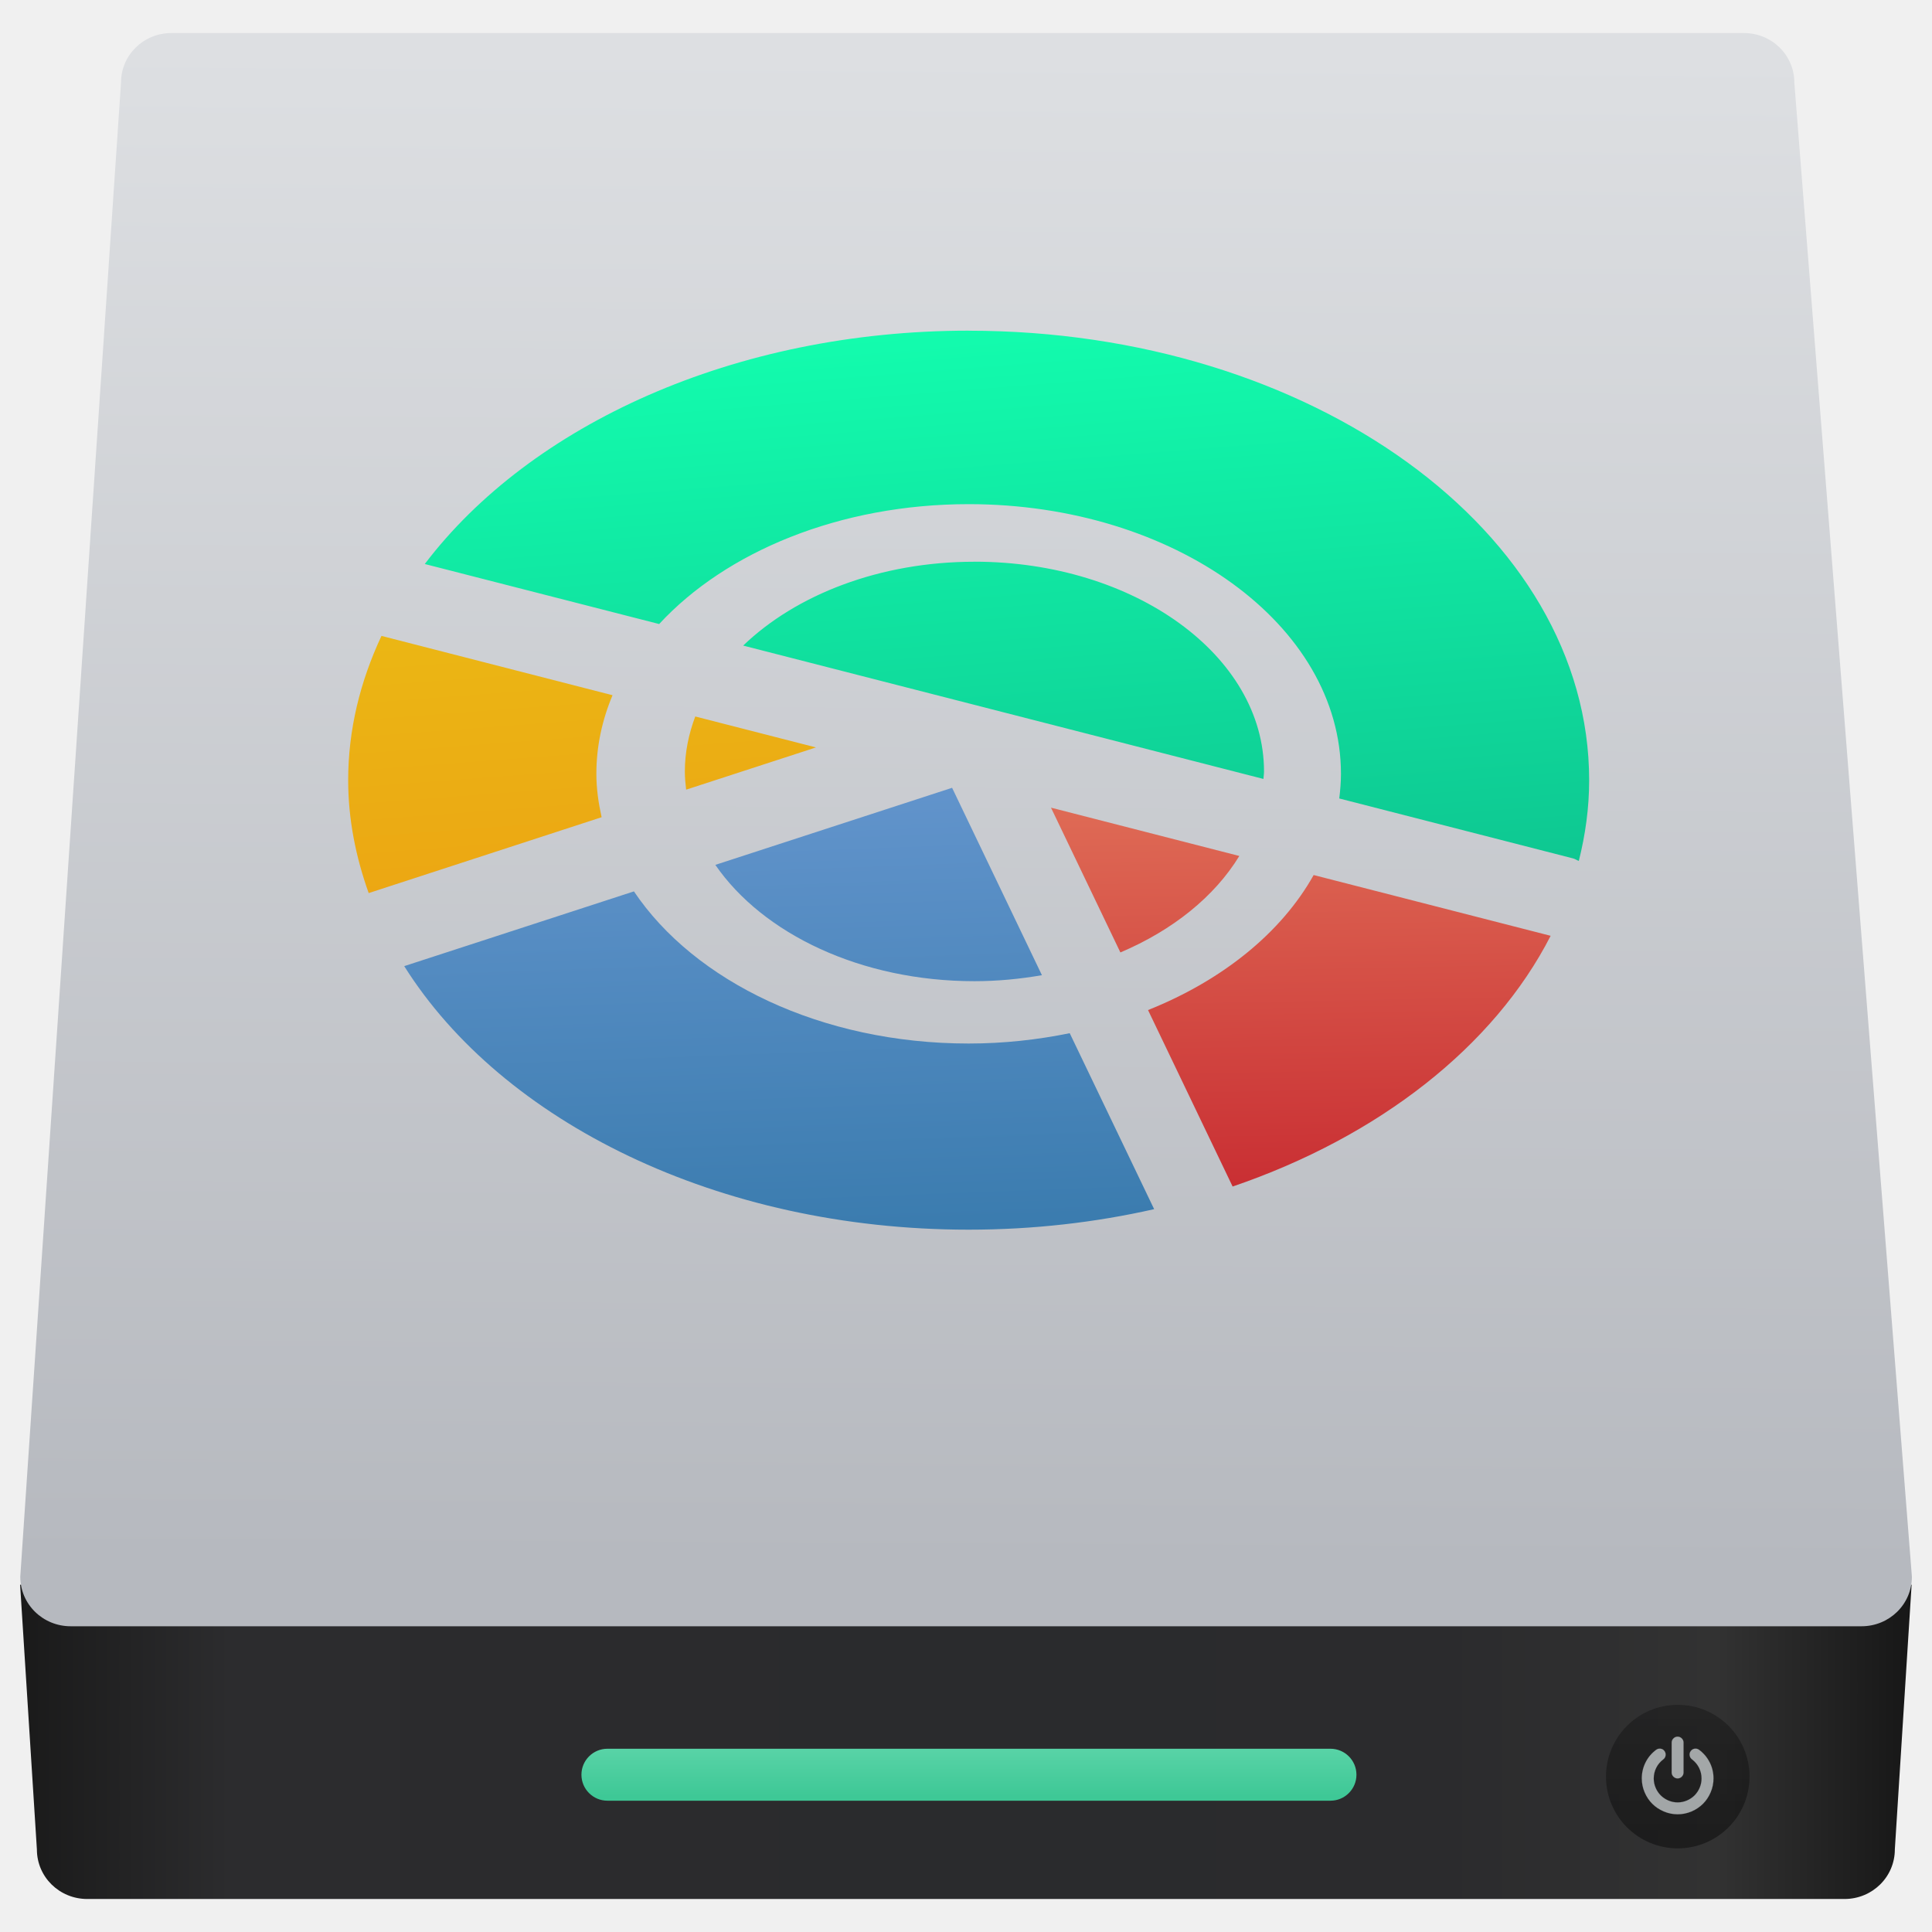
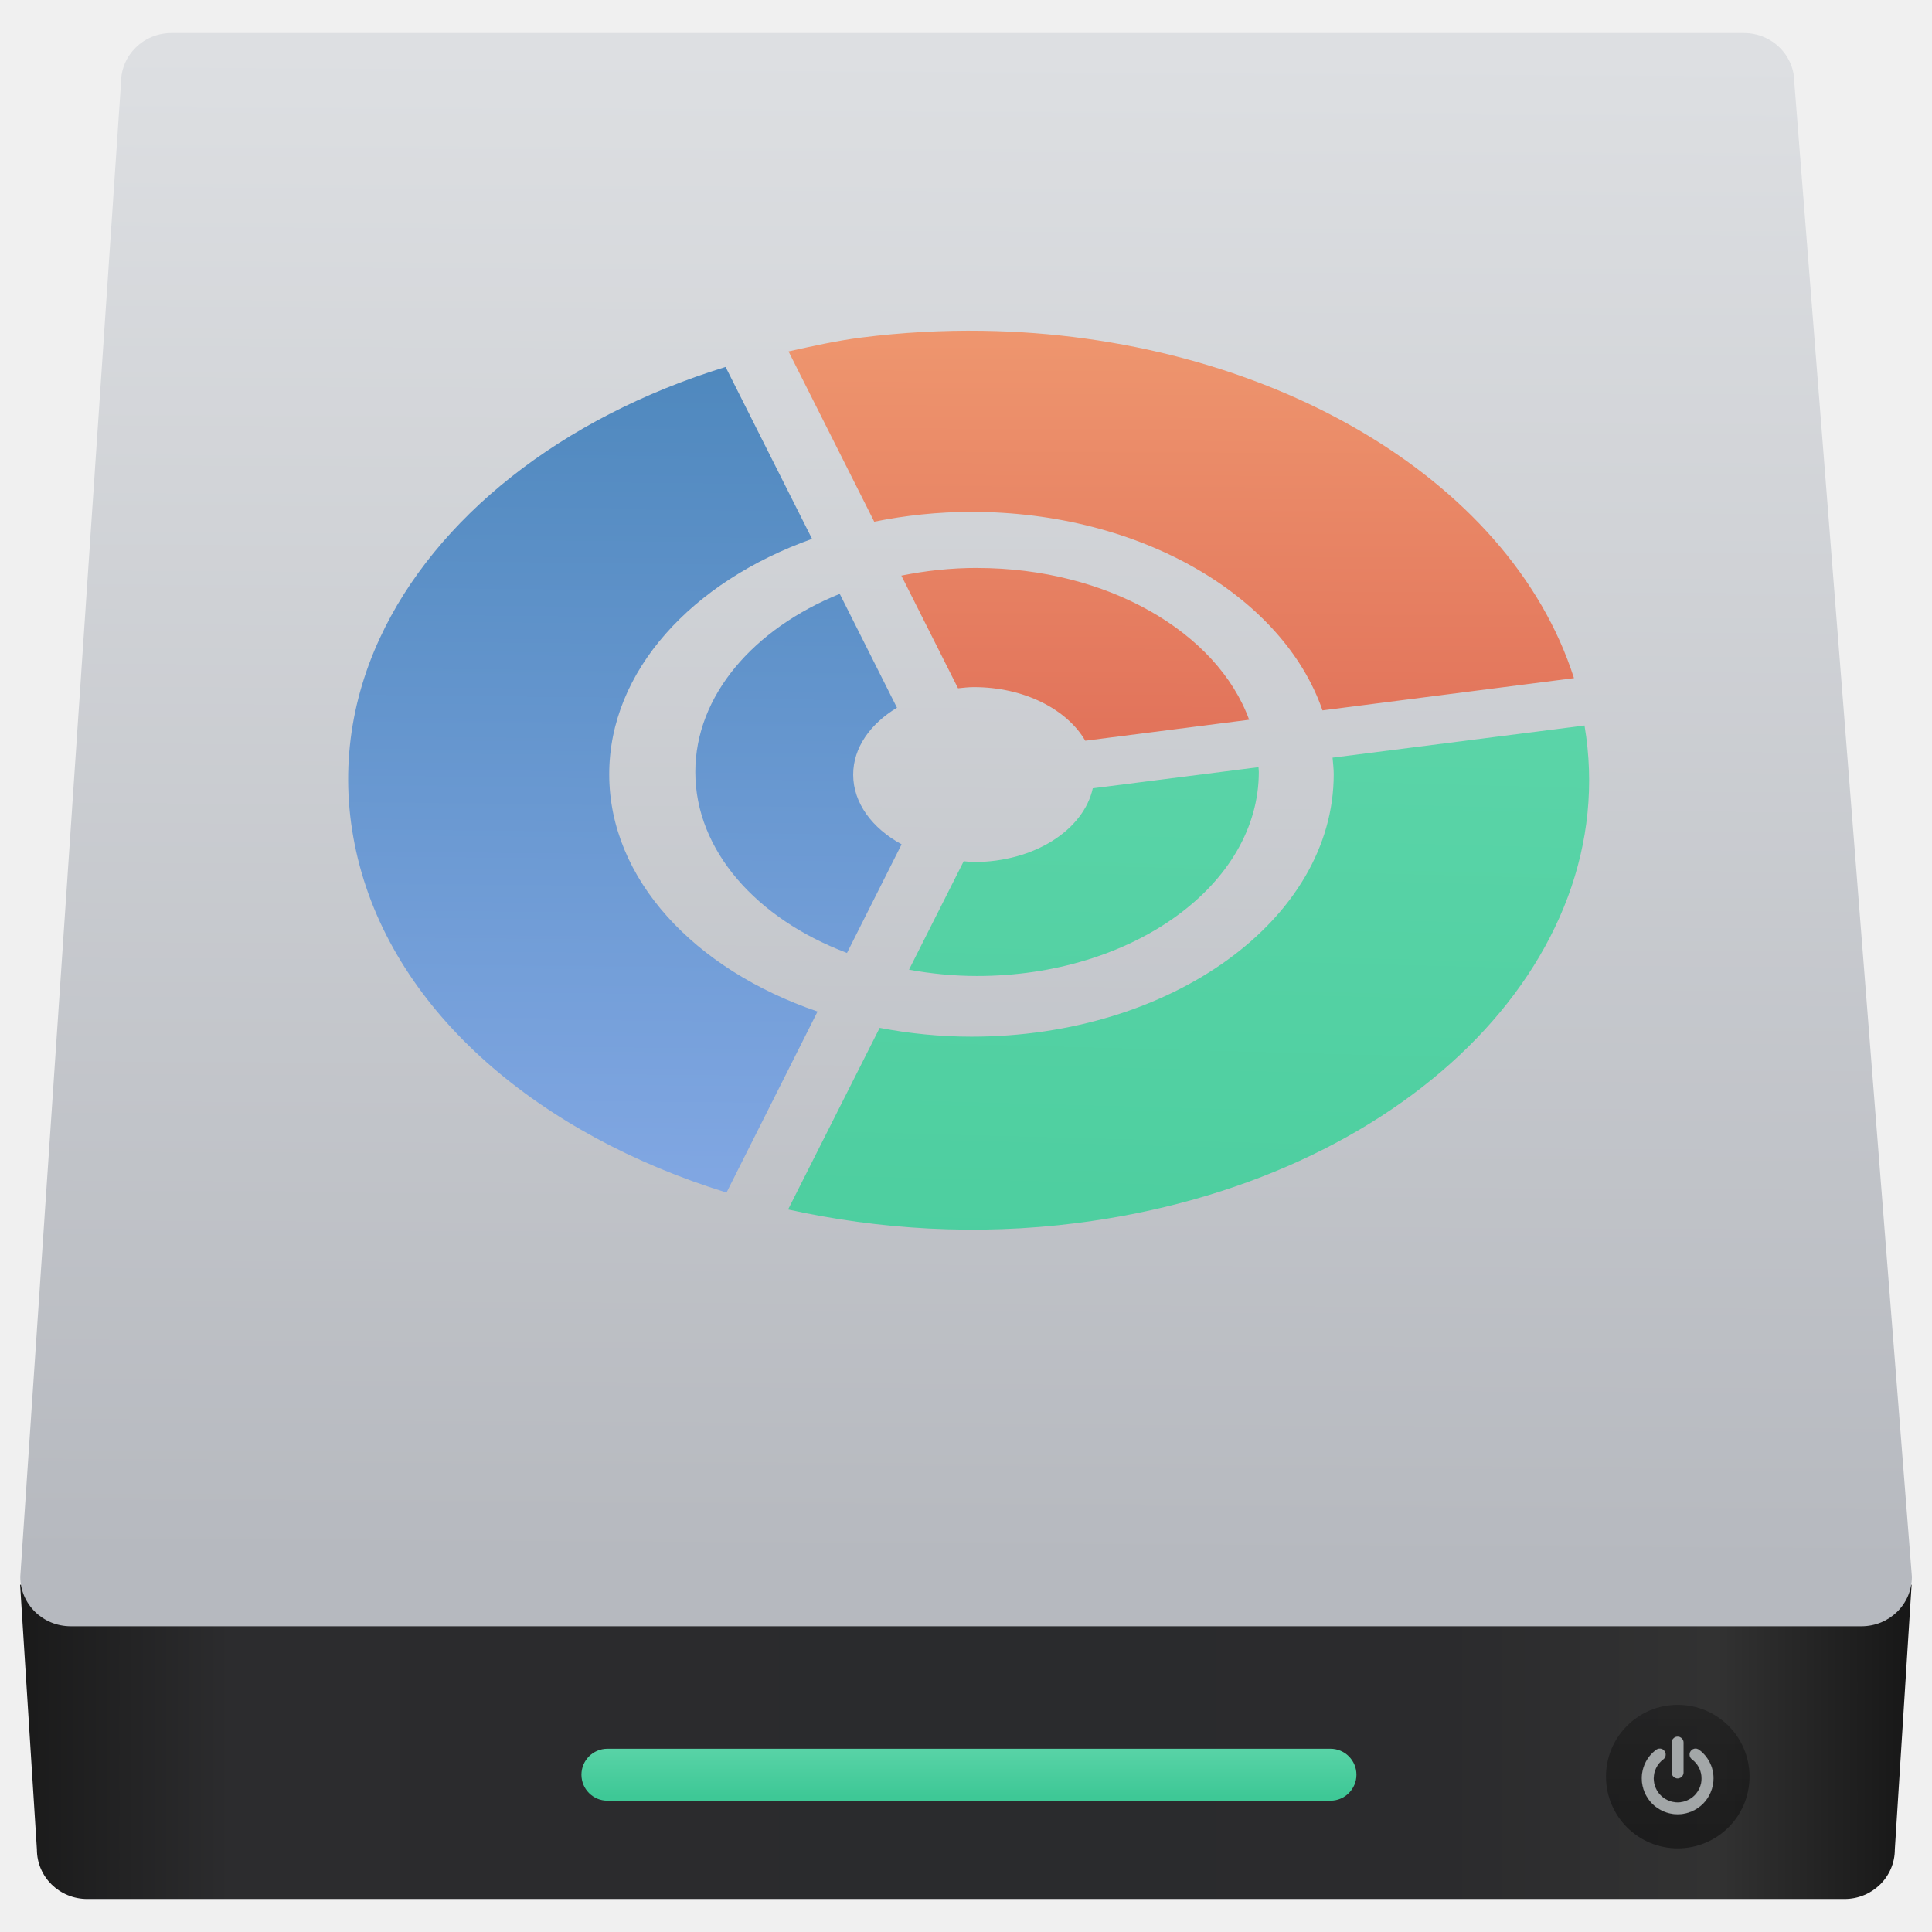
- <svg xmlns="http://www.w3.org/2000/svg" xmlns:xlink="http://www.w3.org/1999/xlink" width="48" height="48" id="svg5453" version="1.1">
-   <defs id="defs5455">
-     <linearGradient id="linearGradient8311-06">
-       <stop id="stop8313-6" style="stop-color:#a9a3d4;stop-opacity:1" offset="0" />
-       <stop offset="0.47" style="stop-color:#87baff;stop-opacity:1" id="stop4462" />
-       <stop id="stop8315-2" style="stop-color:#89ec85;stop-opacity:1" offset="1" />
-     </linearGradient>
-     <linearGradient id="linearGradient4915">
-       <stop style="stop-color:#8645a3;stop-opacity:1" offset="0" id="stop4917" />
-       <stop id="stop4919" offset="1" style="stop-color:#d164ff;stop-opacity:1" />
-     </linearGradient>
-     <linearGradient id="linearGradient3687-2">
-       <stop id="stop3689-6" offset="0" style="stop-color:#1a1a1a;stop-opacity:1" />
-       <stop style="stop-color:#2c2c2e;stop-opacity:1" offset="0.111" id="stop3691-8" />
-       <stop style="stop-color:#2b2b2d;stop-opacity:1" offset="0.29" id="stop3693-8" />
-       <stop style="stop-color:#2a2b2d;stop-opacity:1" offset="0.512" id="stop3695-4" />
-       <stop style="stop-color:#2b2b2d;stop-opacity:1" offset="0.752" id="stop3699-86" />
-       <stop id="stop3701-8" offset="0.897" style="stop-color:#323232;stop-opacity:1" />
-       <stop id="stop3703-9" offset="1" style="stop-color:#171717;stop-opacity:1" />
-     </linearGradient>
-     <linearGradient id="linearGradient4642">
-       <stop id="stop4644" style="stop-color:#0bac83;stop-opacity:1" offset="0" />
-       <stop id="stop4646" style="stop-color:#13ffaf;stop-opacity:1" offset="1" />
-     </linearGradient>
-     <linearGradient id="linearGradient4179-7">
-       <stop id="stop4181-2" style="stop-color:#e8d800;stop-opacity:1" offset="0" />
-       <stop id="stop4183-1" style="stop-color:#feff68;stop-opacity:1" offset="1" />
-     </linearGradient>
-     <linearGradient id="linearGradient4422">
-       <stop style="stop-color:#ff9300;stop-opacity:1" offset="0" id="stop4424" />
-       <stop style="stop-color:#ffd702;stop-opacity:1" offset="1" id="stop4426" />
-     </linearGradient>
-     <linearGradient gradientTransform="matrix(0.4172604,0,0,0.4103123,380.8596,499.0218)" y2="107.361" x2="122.719" y1="107.361" x1="10.094" gradientUnits="userSpaceOnUse" id="linearGradient4197-9" xlink:href="#linearGradient3687-2" />
-     <linearGradient gradientUnits="userSpaceOnUse" y2="518.407" x2="449.549" y1="540.746" x1="449.428" id="linearGradient4998" xlink:href="#linearGradient4992" gradientTransform="matrix(1.679688,0,0,1.679688,-347.0901,-369.6643)" />
-     <linearGradient id="linearGradient4992">
-       <stop id="stop4994" offset="0" style="stop-color:#b6b9bf;stop-opacity:1" />
-       <stop id="stop4996" offset="1" style="stop-color:#dddfe2;stop-opacity:1" />
-     </linearGradient>
-     <linearGradient gradientTransform="matrix(0.8489073,0,0,1.679688,26.58816,-369.5751)" gradientUnits="userSpaceOnUse" y2="543.088" x2="451.021" y1="544.15" x1="451.021" id="linearGradient4735" xlink:href="#linearGradient8467-7" />
-     <linearGradient id="linearGradient8467-7">
-       <stop offset="0" style="stop-color:#3ec896;stop-opacity:1" id="stop8469-4" />
-       <stop offset="1" style="stop-color:#66d9af;stop-opacity:1" id="stop8471-7" />
-     </linearGradient>
-     <linearGradient gradientTransform="matrix(1.679688,0,0,1.679688,-358.3097,-373.0355)" gradientUnits="userSpaceOnUse" y2="544.724" x2="467.175" y1="546.847" x1="467.175" id="linearGradient4963" xlink:href="#linearGradient4957" />
-     <linearGradient id="linearGradient4957">
-       <stop id="stop4959" offset="0" style="stop-color:#040404;stop-opacity:1" />
-       <stop id="stop4961" offset="1" style="stop-color:#121212;stop-opacity:0.908" />
-     </linearGradient>
-     <linearGradient id="linearGradient2460" y2="44.984" gradientUnits="userSpaceOnUse" x2="19.36" y1="21.031" x1="19.245">
-       <stop id="stop3602" style="stop-color:#fafafa;stop-opacity:1;" offset="0" />
-       <stop id="stop3604" style="stop-color:#f0f0f0;stop-opacity:1;" offset="1" />
-     </linearGradient>
-     <linearGradient gradientTransform="matrix(1.005865,0,0,0.994169,100,0)" gradientUnits="userSpaceOnUse" id="ButtonShadow-0-1-1-5-9" y2="7.017" x2="45.448" y1="92.54" x1="45.448">
-       <stop offset="0" style="stop-color:#000000;stop-opacity:1" id="stop3750-8-9-3-6-4" />
-       <stop offset="1" style="stop-color:#000000;stop-opacity:0.588" id="stop3752-5-6-4-2-9" />
-     </linearGradient>
-     <linearGradient id="linearGradient3737-9">
-       <stop offset="0" style="stop-color:#ffffff;stop-opacity:1" id="stop3739-7" />
-       <stop offset="1" style="stop-color:#ffffff;stop-opacity:0" id="stop3741-4" />
-     </linearGradient>
-     <linearGradient id="linearGradient4046-3">
-       <stop offset="0" style="stop-color:#000000;stop-opacity:1;" id="stop4048-7" />
-       <stop offset="1" style="stop-color:#ffffff;stop-opacity:0.2" id="stop4050-73" />
-     </linearGradient>
-     <clipPath clipPathUnits="userSpaceOnUse" id="clipPath3162">
-       <path id="path3164" d="m 32.336,3.425 c -14.007,0 -25.362,11.355 -25.362,25.362 0,14.007 11.355,25.362 25.362,25.362 14.007,0 25.362,-11.355 25.362,-25.362 0,-14.007 -11.355,-25.362 -25.362,-25.362 z m 0,16.908 c 4.669,0 8.454,3.785 8.454,8.454 0,4.669 -3.785,8.454 -8.454,8.454 -4.669,0 -8.454,-3.785 -8.454,-8.454 0,-4.669 3.785,-8.454 8.454,-8.454 z m 0,2.114 c -3.502,0 -6.341,2.839 -6.341,6.341 0,3.502 2.839,6.341 6.341,6.341 3.502,0 6.341,-2.839 6.341,-6.341 0,-3.502 -2.839,-6.341 -6.341,-6.341 z m 0,2.114 c 2.335,0 4.227,1.893 4.227,4.227 0,2.335 -1.893,4.227 -4.227,4.227 -2.335,0 -4.227,-1.893 -4.227,-4.227 0,-2.335 1.893,-4.227 4.227,-4.227 z" style="color:#bebebe;fill:url(#linearGradient3166);fill-opacity:1;fill-rule:nonzero;stroke:none;stroke-width:1;marker:none;visibility:visible;display:inline;overflow:visible;enable-background:accumulate" />
-     </clipPath>
-     <linearGradient id="linearGradient6699">
-       <stop id="stop6701" style="stop-color:#f8b17e;stop-opacity:1" offset="0" />
-       <stop id="stop6295" style="stop-color:#c6262e;stop-opacity:1" offset="1" />
-     </linearGradient>
-     <linearGradient id="linearGradient3865">
-       <stop id="stop3867" style="stop-color:#ec9013;stop-opacity:1" offset="0" />
-       <stop id="stop3869-4" style="stop-color:#ebc514;stop-opacity:1" offset="1" />
-     </linearGradient>
-     <linearGradient id="linearGradient6711-3">
-       <stop id="stop6713-9" style="stop-color:#8badea;stop-opacity:1" offset="0" />
-       <stop id="stop6715-2" style="stop-color:#3b7caf;stop-opacity:1" offset="1" />
-     </linearGradient>
-     <linearGradient y2="-1.693" x2="-3.066" y1="-1.693" x1="25.066" gradientTransform="matrix(2.6115693e-8,3.297082,-5.334791,0,69.67981,-7.48025)" gradientUnits="userSpaceOnUse" id="linearGradient3265" xlink:href="#linearGradient6719-4" />
-     <linearGradient id="linearGradient6719-4">
-       <stop id="stop6721-4" style="stop-color:#8cab2a;stop-opacity:1" offset="0" />
-       <stop id="stop6723-4" style="stop-color:#d7e866;stop-opacity:1" offset="1" />
-     </linearGradient>
-     <clipPath id="clipPath3246">
-       <path d="m 48,113.136 c -16.512,0 -29.898,12.43 -29.898,27.763 0,15.333 13.386,27.763 29.898,27.763 16.512,0 29.898,-12.43 29.898,-27.763 0,-15.333 -13.386,-27.763 -29.898,-27.763 z m 0,17.852 c 5.897,0 10.678,4.434 10.678,9.91 0,5.476 -4.781,9.91 -10.678,9.91 -5.897,0 -10.678,-4.434 -10.678,-9.91 0,-5.476 4.781,-9.91 10.678,-9.91 z" id="path3248" style="opacity:0.2;color:#000000;fill:#000000;fill-opacity:1;fill-rule:nonzero;stroke:none;stroke-width:1.5;marker:none;visibility:visible;display:inline;overflow:visible;enable-background:accumulate" />
-     </clipPath>
-     <clipPath id="clipPath3951">
-       <path d="m -0.107,7.759 c -0.408,0.408 -0.406,1.073 0.011,1.49 L 9.698,19.044 c 0.417,0.417 1.082,0.42 1.49,0.011 L 22.978,7.266 C 23.386,6.857 23.384,6.193 22.967,5.775 L 13.172,-4.019 c -0.417,-0.417 -1.082,-0.42 -1.49,-0.011 L -0.107,7.759 z" id="path3953" style="fill:#ffffff;fill-opacity:1;fill-rule:nonzero;stroke:none" />
-     </clipPath>
-     <linearGradient id="linearGradient3220-3">
-       <stop id="stop3222-9" style="stop-color:#ffffff;stop-opacity:1" offset="0" />
-       <stop id="stop3224-0" style="stop-color:#bfbfbf;stop-opacity:0" offset="1" />
-     </linearGradient>
-     <clipPath id="clipPath3306">
-       <rect width="72" height="60" rx="4" ry="4" x="12" y="12" id="rect3308" style="fill:#ffffff;fill-opacity:1;fill-rule:nonzero;stroke:none" />
-     </clipPath>
-     <filter x="-0.123" y="-0.18" width="1.245" height="1.36" color-interpolation-filters="sRGB" id="filter3642">
-       <feGaussianBlur id="feGaussianBlur3644" stdDeviation="3.178" />
-     </filter>
-     <linearGradient xlink:href="#linearGradient8467-7" id="linearGradient3787" x1="408.976" y1="544.934" x2="410.002" y2="506.593" gradientUnits="userSpaceOnUse" gradientTransform="translate(-384.5714,-499.798)" />
-     <linearGradient xlink:href="#linearGradient6711-3" id="linearGradient3795" x1="401.668" y1="533.521" x2="402.022" y2="500.785" gradientUnits="userSpaceOnUse" gradientTransform="translate(-384.5714,-499.798)" />
-     <linearGradient xlink:href="#linearGradient6699" id="linearGradient3803" x1="409.325" y1="500.256" x2="409.2" y2="540.166" gradientUnits="userSpaceOnUse" gradientTransform="translate(-384.5714,-499.798)" />
-     <clipPath clipPathUnits="userSpaceOnUse" id="clipPath4636">
-       <path style="fill:url(#linearGradient4640);fill-opacity:1;stroke:none;stroke-width:0.157;stroke-miterlimit:4;stroke-dasharray:none;stroke-opacity:1" d="m 4.258,0.821 39.069,0 c 0.694,0 1.252,0.549 1.252,1.231 L 47.5,39.173 c 0,0.682 -0.558,1.231 -1.252,1.231 l -44.493,0 c -0.693,0 -1.252,-0.549 -1.252,-1.231 L 3.007,2.052 c 0,-0.682 0.558,-1.231 1.252,-1.231 z" id="path4638" />
-     </clipPath>
-     <linearGradient xlink:href="#linearGradient4992" id="linearGradient4640" gradientUnits="userSpaceOnUse" gradientTransform="matrix(1.679688,0,0,1.679688,-731.6615,-869.4623)" x1="449.428" y1="540.746" x2="449.549" y2="518.407" />
-     <linearGradient xlink:href="#linearGradient4642" id="linearGradient5212" x1="483.659" y1="536.97" x2="481.932" y2="515.05" gradientUnits="userSpaceOnUse" gradientTransform="translate(-30.14043,-26.33973)" />
-     <linearGradient xlink:href="#linearGradient6699" id="linearGradient5220" x1="484.478" y1="516.708" x2="484.889" y2="538.098" gradientUnits="userSpaceOnUse" gradientTransform="translate(-30.14043,-26.33973)" />
-     <linearGradient xlink:href="#linearGradient6711-3" id="linearGradient5228" x1="475.915" y1="516.017" x2="476.72" y2="537.672" gradientUnits="userSpaceOnUse" gradientTransform="translate(-30.14043,-26.33973)" />
-     <linearGradient xlink:href="#linearGradient3865" id="linearGradient5236" x1="481.003" y1="537.81" x2="479.412" y2="516.509" gradientUnits="userSpaceOnUse" gradientTransform="translate(-30.14043,-26.33973)" />
-   </defs>
-   <g id="layer1" transform="translate(-384.5714,-499.798)">
-     <g style="stroke-width:1.317;stroke-miterlimit:4;stroke-dasharray:none" transform="matrix(1.112463,0,0,1.112463,-148.2441,-61.64569)" id="g4338-1">
-       <g transform="matrix(0.840026,0,0,0.840026,94.72284,341.9716)" id="g4340-3">
-         <g transform="matrix(1.016661,0,0,1.016661,-5.048318,-3.835953)" id="g4414" />
-         <g id="g4304" />
-         <g id="g4306" />
-         <g id="g4308" />
-         <g id="g4310" />
-         <g id="g4312-3" />
-         <g id="g4314" />
-         <g id="g4316" />
-         <g id="g4318" />
-         <g id="g4320" />
-         <g id="g4322" />
-         <g id="g4324" />
-         <g id="g4326" />
-         <g id="g4328-3" />
-         <g id="g4330-0" />
-         <g id="g4332-2" />
-       </g>
-     </g>
-     <path id="rect3001-4" d="m 385.071,539.17 0.417,6.577 c 0,0.682 0.558,1.231 1.252,1.231 l 43.656,0 c 0.694,0 1.252,-0.549 1.252,-1.231 l 0.417,-6.577 -46.994,0 z" style="fill:url(#linearGradient4197-9);fill-opacity:1;stroke:none;stroke-width:0.157;stroke-miterlimit:4;stroke-dasharray:none;stroke-opacity:1" />
-     <g id="g5244">
-       <path id="path4031" transform="translate(384.5714,499.798)" d="M 39.367 18.025 L 33.107 18.824 C 33.119 18.962 33.137 19.098 33.137 19.238 C 33.135 22.838 29.106 25.756 24.137 25.756 C 23.347 25.756 22.585 25.675 21.855 25.537 L 19.58 30.049 C 21.831 30.545 24.274 30.703 26.75 30.387 C 34.868 29.351 40.356 23.875 39.367 18.025 z M 31.268 19.061 L 27.15 19.586 C 26.922 20.622 25.692 21.418 24.197 21.418 C 24.11 21.418 24.028 21.404 23.943 21.398 L 22.584 24.094 C 23.127 24.191 23.691 24.25 24.275 24.25 C 28.141 24.25 31.274 21.982 31.275 19.182 C 31.275 19.141 31.269 19.101 31.268 19.061 z " style="fill:url(#linearGradient3787);fill-opacity:1;stroke:none;stroke-width:0.147;stroke-miterlimit:4;stroke-dasharray:none;stroke-opacity:1" />
-       <path id="path4035" transform="translate(384.5714,499.798)" d="M 18.027 9.117 C 13.922 10.382 10.816 12.877 9.436 15.859 C 8.646 17.566 8.428 19.433 8.891 21.33 C 9.83 25.186 13.42 28.197 18.051 29.629 L 20.312 25.131 C 17.258 24.089 15.137 21.846 15.137 19.238 C 15.136 16.668 17.193 14.451 20.176 13.389 L 18.027 9.117 z M 20.863 14.754 C 18.723 15.622 17.275 17.278 17.275 19.182 C 17.276 21.136 18.806 22.83 21.043 23.676 L 22.4 20.977 C 21.674 20.58 21.198 19.954 21.197 19.244 C 21.197 18.573 21.626 17.981 22.285 17.582 L 20.863 14.754 z " style="fill:url(#linearGradient3795);fill-opacity:1;stroke:none;stroke-width:0.147;stroke-miterlimit:4;stroke-dasharray:none;stroke-opacity:1" />
-       <path id="path4033" transform="translate(384.5714,499.798)" d="M 24.414 8.219 C 23.422 8.204 22.413 8.257 21.398 8.387 C 20.771 8.467 20.187 8.599 19.592 8.73 L 21.721 12.961 C 22.49 12.806 23.299 12.717 24.137 12.717 C 28.35 12.717 31.877 14.817 32.857 17.648 L 39.105 16.848 C 37.498 11.823 31.361 8.322 24.414 8.219 z M 24.275 14.109 C 23.623 14.109 22.994 14.18 22.395 14.301 L 23.803 17.1 C 23.933 17.087 24.062 17.07 24.197 17.07 C 25.442 17.07 26.509 17.62 26.963 18.402 L 31.035 17.881 C 30.242 15.711 27.52 14.109 24.275 14.109 z " style="fill:url(#linearGradient3803);fill-opacity:1;stroke:none;stroke-width:0.147;stroke-miterlimit:4;stroke-dasharray:none;stroke-opacity:1" />
-     </g>
-     <path id="path3778" d="m 388.83,500.619 39.069,0 c 0.694,0 1.252,0.549 1.252,1.231 l 2.921,37.121 c 0,0.682 -0.558,1.231 -1.252,1.231 l -44.493,0 c -0.693,0 -1.252,-0.549 -1.252,-1.231 l 2.503,-37.121 c 0,-0.682 0.558,-1.231 1.252,-1.231 z" style="fill:url(#linearGradient4998);fill-opacity:1;stroke:none;stroke-width:0.157;stroke-miterlimit:4;stroke-dasharray:none;stroke-opacity:1" />
-     <rect ry="0.646" y="543.245" x="399.017" height="1.291" width="19.255" id="rect4727-4" style="opacity:1;fill:url(#linearGradient4735);fill-opacity:1;stroke:none;stroke-width:0.2;stroke-linecap:round;stroke-linejoin:round;stroke-miterlimit:4;stroke-dasharray:none;stroke-opacity:1" />
-     <ellipse style="opacity:0.452;fill:url(#linearGradient4963);fill-opacity:1;stroke:none;stroke-width:1.7;stroke-linecap:round;stroke-linejoin:round;stroke-miterlimit:4;stroke-dasharray:none;stroke-opacity:1" id="path4955" cx="426.255" cy="543.937" rx="1.783" ry="1.783" />
-     <path style="opacity:0.668;fill:#e3e8ea;fill-opacity:1;stroke:#909296;stroke-width:0.002;stroke-miterlimit:4;stroke-dasharray:none;stroke-opacity:1" id="path955" d="m 426.251,543.983 c 0.04,0 0.075,-0.015 0.104,-0.044 0.029,-0.029 0.044,-0.064 0.044,-0.104 l 0,-0.743 c 0,-0.04 -0.015,-0.075 -0.044,-0.104 -0.029,-0.029 -0.064,-0.044 -0.104,-0.044 -0.04,0 -0.075,0.015 -0.104,0.044 -0.029,0.029 -0.044,0.064 -0.044,0.104 l 0,0.743 c 0,0.04 0.015,0.075 0.044,0.104 0.029,0.029 0.064,0.044 0.104,0.044 l 0,0 z" />
-     <path style="opacity:0.668;fill:#e3e8ea;fill-opacity:1;stroke:#909296;stroke-width:0.002;stroke-miterlimit:4;stroke-dasharray:none;stroke-opacity:1" id="path957" d="m 427.049,543.585 c -0.062,-0.125 -0.15,-0.229 -0.263,-0.313 -0.033,-0.025 -0.069,-0.034 -0.11,-0.029 -0.041,0.005 -0.073,0.025 -0.098,0.058 -0.025,0.033 -0.034,0.069 -0.028,0.11 0.006,0.041 0.025,0.073 0.058,0.098 0.076,0.057 0.134,0.127 0.176,0.21 0.041,0.083 0.062,0.171 0.062,0.265 0,0.081 -0.016,0.157 -0.047,0.23 -0.031,0.073 -0.074,0.136 -0.127,0.19 -0.053,0.053 -0.117,0.096 -0.19,0.127 -0.073,0.031 -0.15,0.047 -0.23,0.047 -0.081,0 -0.157,-0.016 -0.23,-0.047 -0.073,-0.031 -0.136,-0.074 -0.19,-0.127 -0.053,-0.053 -0.096,-0.117 -0.127,-0.19 -0.031,-0.073 -0.047,-0.15 -0.047,-0.23 0,-0.094 0.021,-0.182 0.062,-0.265 0.041,-0.083 0.1,-0.153 0.176,-0.21 0.033,-0.025 0.052,-0.058 0.057,-0.098 0.006,-0.041 -0.004,-0.077 -0.028,-0.11 -0.024,-0.033 -0.056,-0.053 -0.097,-0.058 -0.041,-0.005 -0.078,0.004 -0.111,0.029 -0.113,0.084 -0.201,0.189 -0.263,0.313 -0.062,0.125 -0.093,0.257 -0.093,0.398 0,0.121 0.024,0.236 0.071,0.346 0.047,0.11 0.111,0.205 0.19,0.284 0.08,0.08 0.174,0.143 0.284,0.19 0.11,0.047 0.225,0.071 0.346,0.071 0.121,0 0.236,-0.024 0.346,-0.071 0.11,-0.047 0.205,-0.111 0.284,-0.19 0.08,-0.08 0.143,-0.174 0.19,-0.284 0.047,-0.11 0.071,-0.225 0.071,-0.346 0,-0.141 -0.031,-0.274 -0.093,-0.398 l 0,0 z" />
-     <g style="stroke-width:1.317;stroke-miterlimit:4;stroke-dasharray:none" transform="matrix(0.09775968,0,0,0.09775968,287.1624,438.0508)" id="layer1-6" />
-     <g style="stroke-width:1.317;stroke-miterlimit:4;stroke-dasharray:none" transform="matrix(0.1075356,0,0,0.04344831,296.4575,515.9413)" id="g2036">
-       <g transform="matrix(1.0526,0,0,1.2857,-1.2632,-13.429)" style="opacity:0.4" id="g3712" />
-     </g>
-     <g style="stroke-width:1.317;stroke-miterlimit:4;stroke-dasharray:none" id="g3541" transform="matrix(0.09775968,0,0,0.09775968,296.6921,513.4864)" />
-     <g style="stroke-width:1.317;stroke-miterlimit:4;stroke-dasharray:none" id="g3536" transform="matrix(0.09775968,0,0,0.09775968,296.6921,513.4864)" />
-     <g style="stroke-width:1.317;stroke-miterlimit:4;stroke-dasharray:none" transform="matrix(0.09775968,0,0,0.09775968,227.967,456.2726)" id="g4076">
-       <g id="g4038" transform="translate(-926.6676,684.3845)" />
-     </g>
-     <g id="g5238" transform="matrix(1.027733,0,0,1.027733,-53.25747,4.705662)">
-       <path d="m 449.57,495.312 c -2.288,0 -4.313,0.798 -5.59,2.027 l 5.479,1.404 7.098,1.82 c 0.003,-0.06 0.014,-0.119 0.014,-0.18 7.8e-4,-2.801 -3.133,-5.072 -7,-5.072 z m -0.139,-5.586 c -5.668,0 -10.597,2.28 -13.148,5.641 l 5.666,1.451 c 1.614,-1.747 4.362,-2.898 7.482,-2.898 4.972,0 9.001,2.92 9,6.521 -7e-5,0.201 -0.017,0.398 -0.041,0.594 l 5.652,1.449 c 0.051,0.013 0.09,0.043 0.139,0.061 0.159,-0.633 0.25,-1.283 0.25,-1.949 0.002,-6.002 -6.714,-10.869 -15,-10.869 z" style="opacity:1;fill:url(#linearGradient5212);fill-opacity:1;fill-rule:nonzero;stroke:none;stroke-width:2;stroke-linecap:butt;stroke-linejoin:round;stroke-miterlimit:4;stroke-dasharray:none;stroke-dashoffset:0;stroke-opacity:1" id="path5180" />
-       <path d="m 442.822,499.052 c -0.16,0.425 -0.252,0.87 -0.252,1.332 4e-5,0.148 0.014,0.293 0.031,0.438 l 3.139,-1.021 -2.918,-0.748 z m -7.586,-1.947 c -0.514,1.097 -0.805,2.268 -0.805,3.49 3e-4,0.943 0.184,1.854 0.496,2.727 l 5.631,-1.834 c -0.076,-0.342 -0.127,-0.69 -0.127,-1.047 -2.7e-4,-0.662 0.138,-1.3 0.391,-1.902 l -5.586,-1.434 z" style="opacity:1;fill:url(#linearGradient5236);fill-opacity:1;fill-rule:nonzero;stroke:none;stroke-width:2;stroke-linecap:butt;stroke-linejoin:round;stroke-miterlimit:4;stroke-dasharray:none;stroke-dashoffset:0;stroke-opacity:1" id="path5176" />
-       <path d="m 457.771,502.886 c -0.78,1.393 -2.203,2.545 -4.004,3.264 l 2.045,4.266 c 3.538,-1.208 6.319,-3.386 7.688,-6.061 l -5.729,-1.469 z m -6.35,-1.629 1.678,3.5 c 1.266,-0.537 2.278,-1.352 2.875,-2.332 l -4.553,-1.168 z" style="opacity:1;fill:url(#linearGradient5220);fill-opacity:1;fill-rule:nonzero;stroke:none;stroke-width:2;stroke-linecap:butt;stroke-linejoin:round;stroke-miterlimit:4;stroke-dasharray:none;stroke-dashoffset:0;stroke-opacity:1" id="path5170" />
-       <path d="m 441.339,503.281 -5.553,1.807 c 2.362,3.755 7.576,6.371 13.645,6.371 1.562,0 3.068,-0.175 4.484,-0.496 l -2.041,-4.254 c -0.778,0.159 -1.595,0.25 -2.443,0.25 -3.562,0 -6.633,-1.503 -8.092,-3.678 z m 7.691,-2.504 -5.723,1.863 c 1.147,1.666 3.517,2.812 6.262,2.812 0.563,0 1.108,-0.054 1.633,-0.145 l -2.172,-4.531 z" style="opacity:1;fill:url(#linearGradient5228);fill-opacity:1;fill-rule:nonzero;stroke:none;stroke-width:2;stroke-linecap:butt;stroke-linejoin:round;stroke-miterlimit:4;stroke-dasharray:none;stroke-dashoffset:0;stroke-opacity:1" id="ellipse4657-3" />
-     </g>
+ <svg xmlns="http://www.w3.org/2000/svg" xmlns:xlink="http://www.w3.org/1999/xlink" height="48" width="48">
+   <linearGradient id="a" gradientTransform="matrix(.4172604 0 0 .4103123 380.8596 499.0218)" gradientUnits="userSpaceOnUse" x1="10.094" x2="122.719" y1="107.361" y2="107.361">
+     <stop offset="0" stop-color="#1a1a1a" />
+     <stop offset=".111" stop-color="#2c2c2e" />
+     <stop offset=".29" stop-color="#2b2b2d" />
+     <stop offset=".512" stop-color="#2a2b2d" />
+     <stop offset=".752" stop-color="#2b2b2d" />
+     <stop offset=".897" stop-color="#323232" />
+     <stop offset="1" stop-color="#171717" />
+   </linearGradient>
+   <linearGradient id="b" gradientTransform="matrix(1.679688 0 0 1.679688 -347.0901 -369.6643)" gradientUnits="userSpaceOnUse" x1="449.428" x2="449.549" y1="540.746" y2="518.407">
+     <stop offset="0" stop-color="#b6b9bf" />
+     <stop offset="1" stop-color="#dddfe2" />
+   </linearGradient>
+   <linearGradient id="c" gradientTransform="matrix(.8489073 0 0 1.679688 26.58816 -369.5751)" gradientUnits="userSpaceOnUse" x1="451.021" x2="451.021" xlink:href="#d" y1="544.15" y2="543.088" />
+   <linearGradient id="d">
+     <stop offset="0" stop-color="#3ec896" />
+     <stop offset="1" stop-color="#66d9af" />
+   </linearGradient>
+   <linearGradient id="e" gradientTransform="matrix(1.679688 0 0 1.679688 -358.3097 -373.0355)" gradientUnits="userSpaceOnUse" x1="467.175" x2="467.175" y1="546.847" y2="544.724">
+     <stop offset="0" stop-color="#040404" />
+     <stop offset="1" stop-color="#121212" stop-opacity=".908" />
+   </linearGradient>
+   <linearGradient id="f" gradientUnits="userSpaceOnUse" x1="24.404" x2="25.431" xlink:href="#d" y1="45.136" y2="6.795" />
+   <linearGradient id="g" gradientUnits="userSpaceOnUse" x1="17.097" x2="17.451" y1="33.723" y2=".987">
+     <stop offset="0" stop-color="#8badea" />
+     <stop offset="1" stop-color="#3b7caf" />
+   </linearGradient>
+   <linearGradient id="h" gradientUnits="userSpaceOnUse" x1="24.753" x2="24.629" y1=".458" y2="40.368">
+     <stop offset="0" stop-color="#f8b17e" />
+     <stop offset="1" stop-color="#c6262e" />
+   </linearGradient>
+   <g transform="translate(-384.5714 -499.798)">
+     <path d="m385.071 539.17.417 6.577c0 .682.558 1.231 1.252 1.231h43.656c.694 0 1.252-.549 1.252-1.231l.417-6.577z" fill="url(#a)" />
+     <path d="m388.83 500.619h39.069c.694 0 1.252.549 1.252 1.231l2.921 37.121c0 .682-.558 1.231-1.252 1.231h-44.493c-.693 0-1.252-.549-1.252-1.231l2.503-37.121c0-.682.558-1.231 1.252-1.231z" fill="url(#b)" />
+     <rect fill="url(#c)" height="1.291" ry=".646" width="19.255" x="399.017" y="543.245" />
+     <ellipse cx="426.255" cy="543.937" fill="url(#e)" opacity=".452" rx="1.783" ry="1.783" />
+     <path d="m426.251 543.983c.04 0 .075-.015.104-.044.029-.029.044-.064.044-.104v-.743c0-.04-.015-.075-.044-.104-.029-.029-.064-.044-.104-.044-.04 0-.075.015-.104.044-.029.029-.044.064-.044.104v.743c0 .04.015.075.044.104.029.029.064.044.104.044z" fill="#e3e8ea" opacity=".668" stroke="#909296" stroke-width=".002" />
+     <path d="m427.049 543.585c-.062-.125-.15-.229-.263-.313-.033-.025-.069-.034-.11-.029-.041.005-.073.025-.098.058-.025.033-.034.069-.028.11.006.041.025.073.058.098.076.057.134.127.176.21.041.083.062.171.062.265 0 .081-.016.157-.047.23-.031.073-.074.136-.127.19-.053.053-.117.096-.19.127-.073.031-.15.047-.23.047-.081 0-.157-.016-.23-.047-.073-.031-.136-.074-.19-.127-.053-.053-.096-.117-.127-.19-.031-.073-.047-.15-.047-.23 0-.094.021-.182.062-.265.041-.083.1-.153.176-.21.033-.025.052-.058.057-.098.006-.041-.004-.077-.028-.11-.024-.033-.056-.053-.097-.058-.041-.005-.078.004-.111.029-.113.084-.201.189-.263.313-.062.125-.093.257-.093.398 0 .121.024.236.071.346s.111.205.19.284.174.143.284.19c.11.047.225.071.346.071.121 0 .236-.024.346-.071s.205-.111.284-.19c.08-.08.143-.174.19-.284s.071-.225.071-.346c0-.141-.031-.274-.093-.398z" fill="#e3e8ea" opacity=".668" stroke="#909296" stroke-width=".002" />
+     <path d="m39.367 18.025-6.26.799c.012.138.029.274.029.414-.001 3.6-4.03 6.518-9 6.518-.789 0-1.552-.08-2.281-.219l-2.275 4.512c2.251.497 4.694.654 7.17.338 8.118-1.035 13.606-6.511 12.617-12.361zm-8.1 1.035-4.117.525c-.228 1.036-1.458 1.832-2.953 1.832-.087 0-.169-.014-.254-.02l-1.359 2.695c.543.098 1.107.156 1.691.156 3.865 0 6.999-2.268 7-5.068 0-.041-.007-.081-.008-.121z" fill="url(#f)" transform="translate(384.5714 499.798)" />
+     <path d="m18.027 9.117c-4.106 1.264-7.211 3.76-8.592 6.742-.79 1.707-1.007 3.574-.545 5.471.94 3.856 4.529 6.867 9.16 8.299l2.262-4.498c-3.055-1.042-5.175-3.285-5.176-5.893-.001-2.57 2.056-4.787 5.039-5.85zm2.836 5.637c-2.14.868-3.589 2.525-3.588 4.428.001 1.955 1.53 3.649 3.768 4.494l1.357-2.699c-.727-.396-1.203-1.023-1.203-1.732-0-.671.428-1.263 1.088-1.662z" fill="url(#g)" transform="translate(384.5714 499.798)" />
+     <path d="m24.414 8.219c-.992-.015-2.001.039-3.016.168-.628.08-1.212.213-1.807.344l2.129 4.23c.77-.155 1.578-.244 2.416-.244 4.213 0 7.74 2.1 8.721 4.932l6.248-.801c-1.607-5.024-7.744-8.526-14.691-8.629zm-.139 5.891c-.653 0-1.281.07-1.881.191l1.408 2.799c.13-.013.26-.029.395-.029 1.245 0 2.312.55 2.766 1.332l4.072-.521c-.793-2.17-3.515-3.771-6.76-3.771z" fill="url(#h)" transform="translate(384.5714 499.798)" />
  </g>
</svg>
